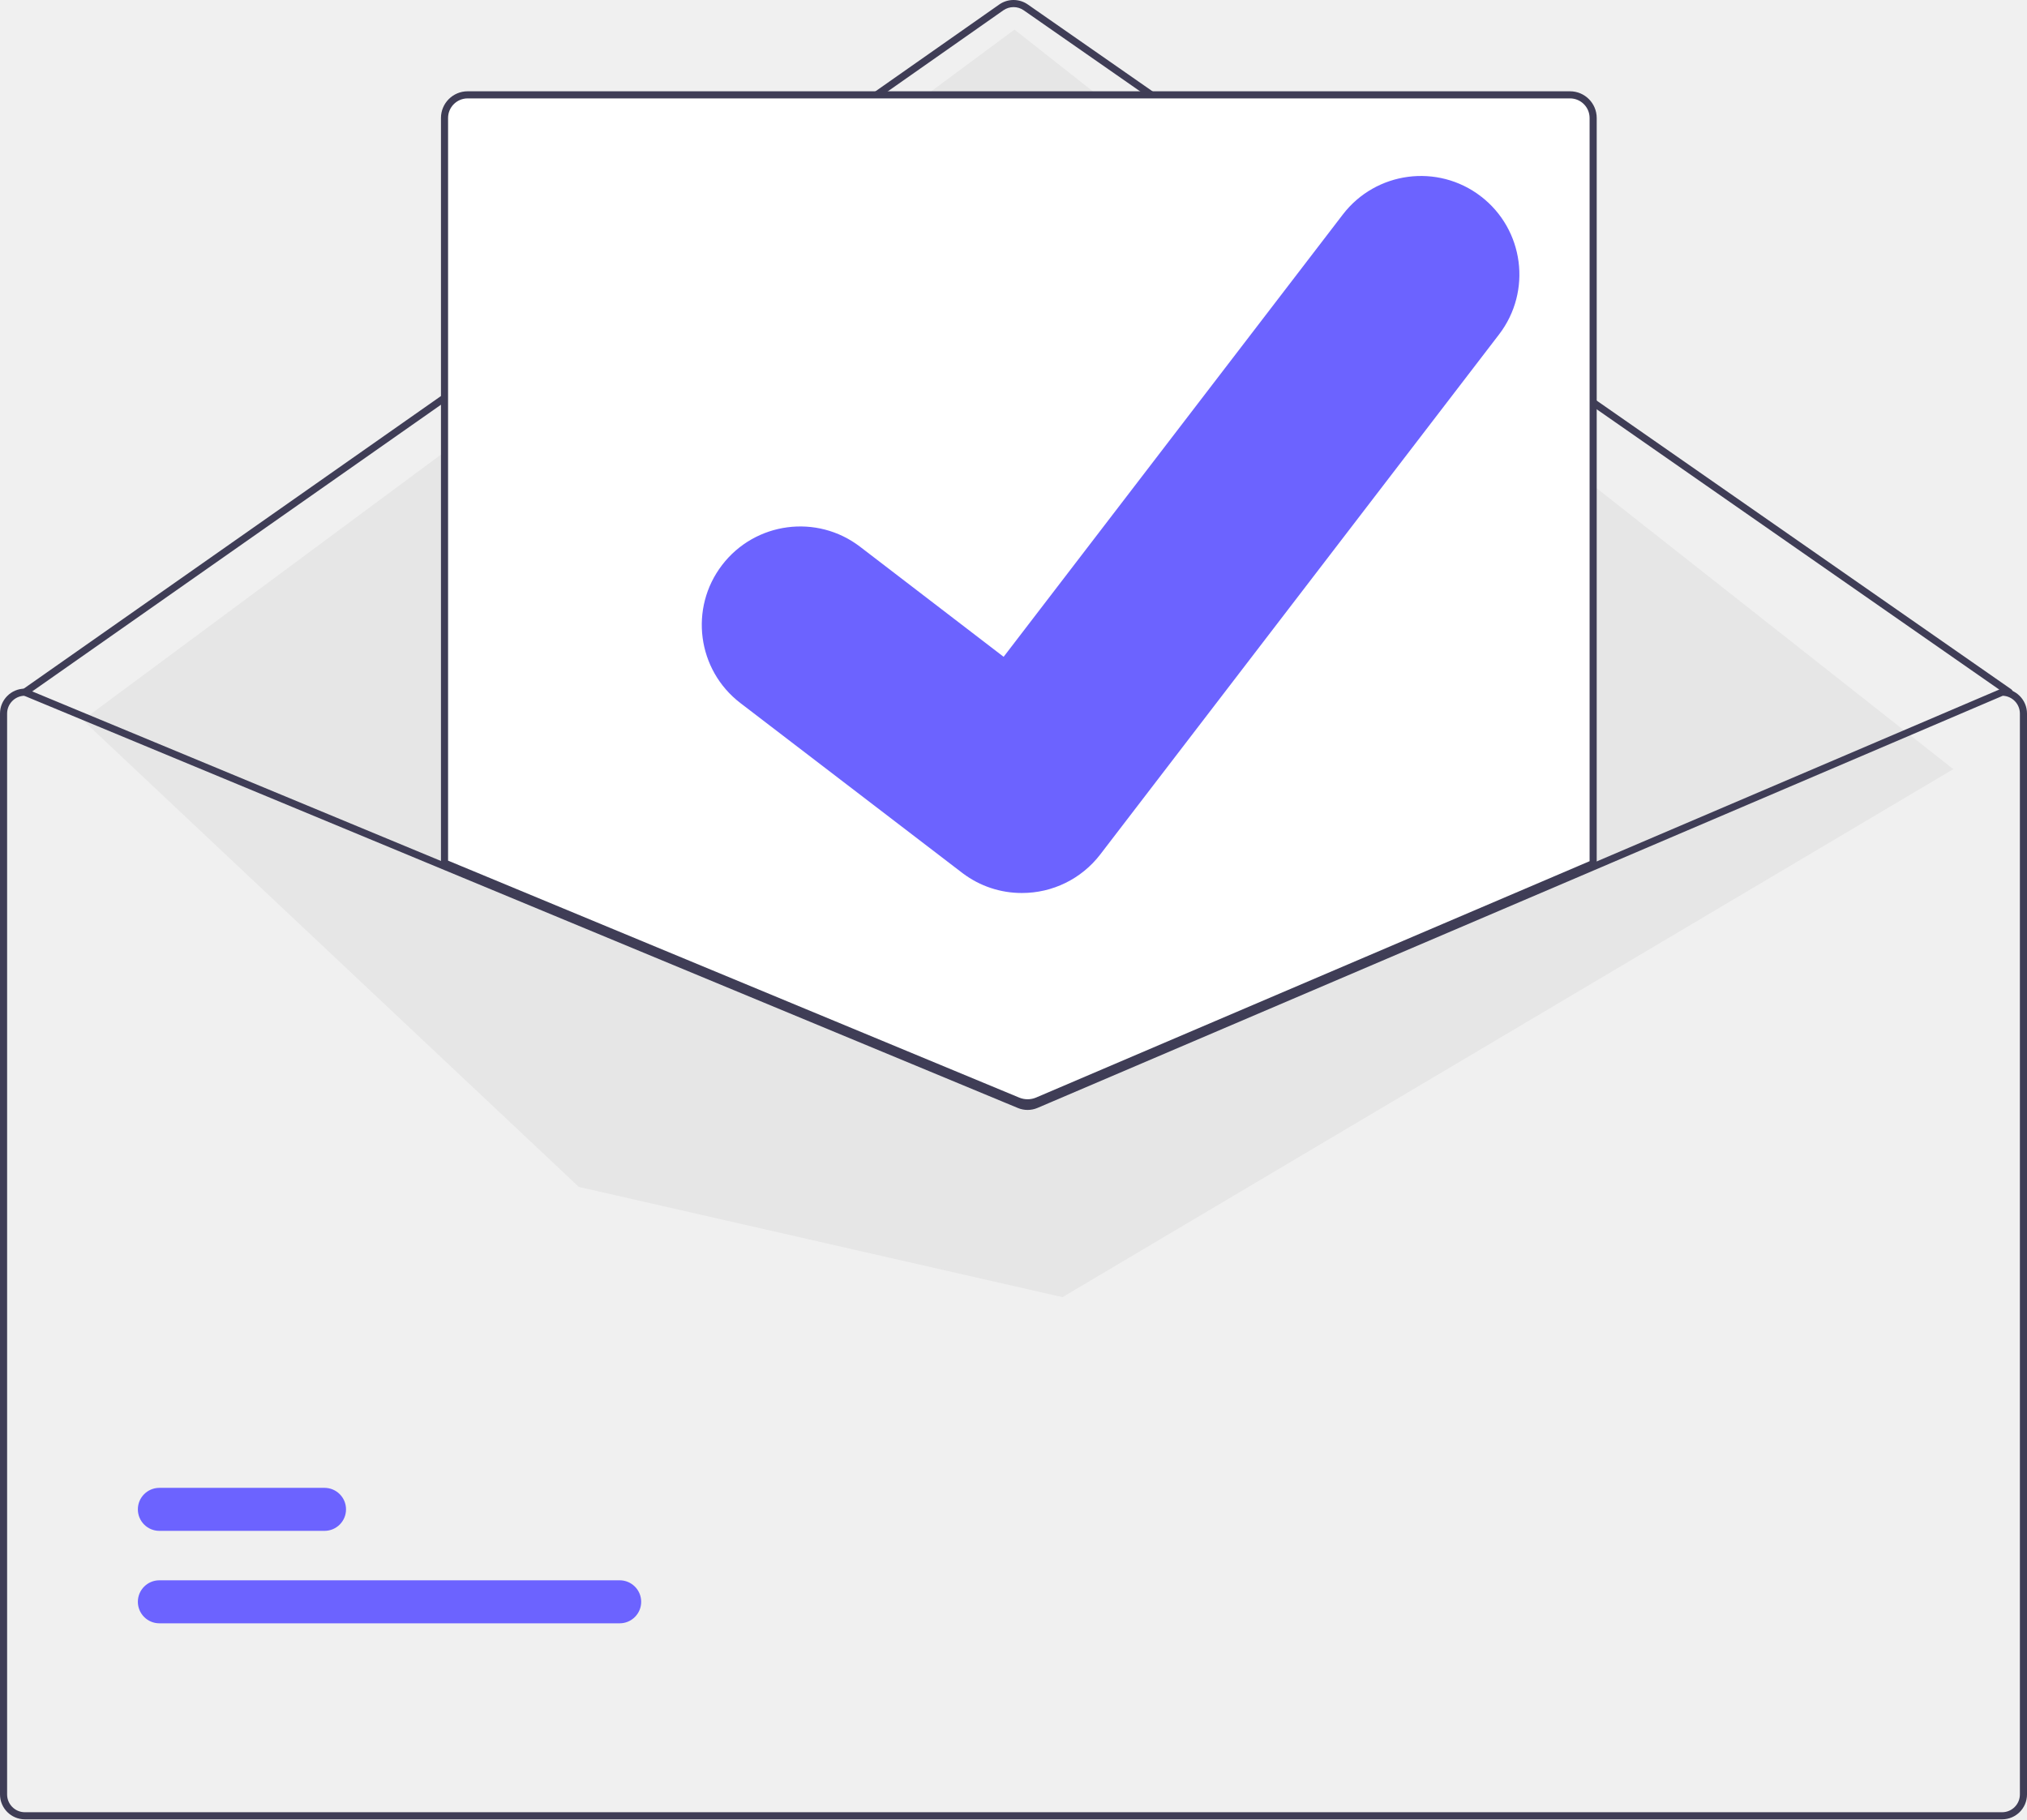
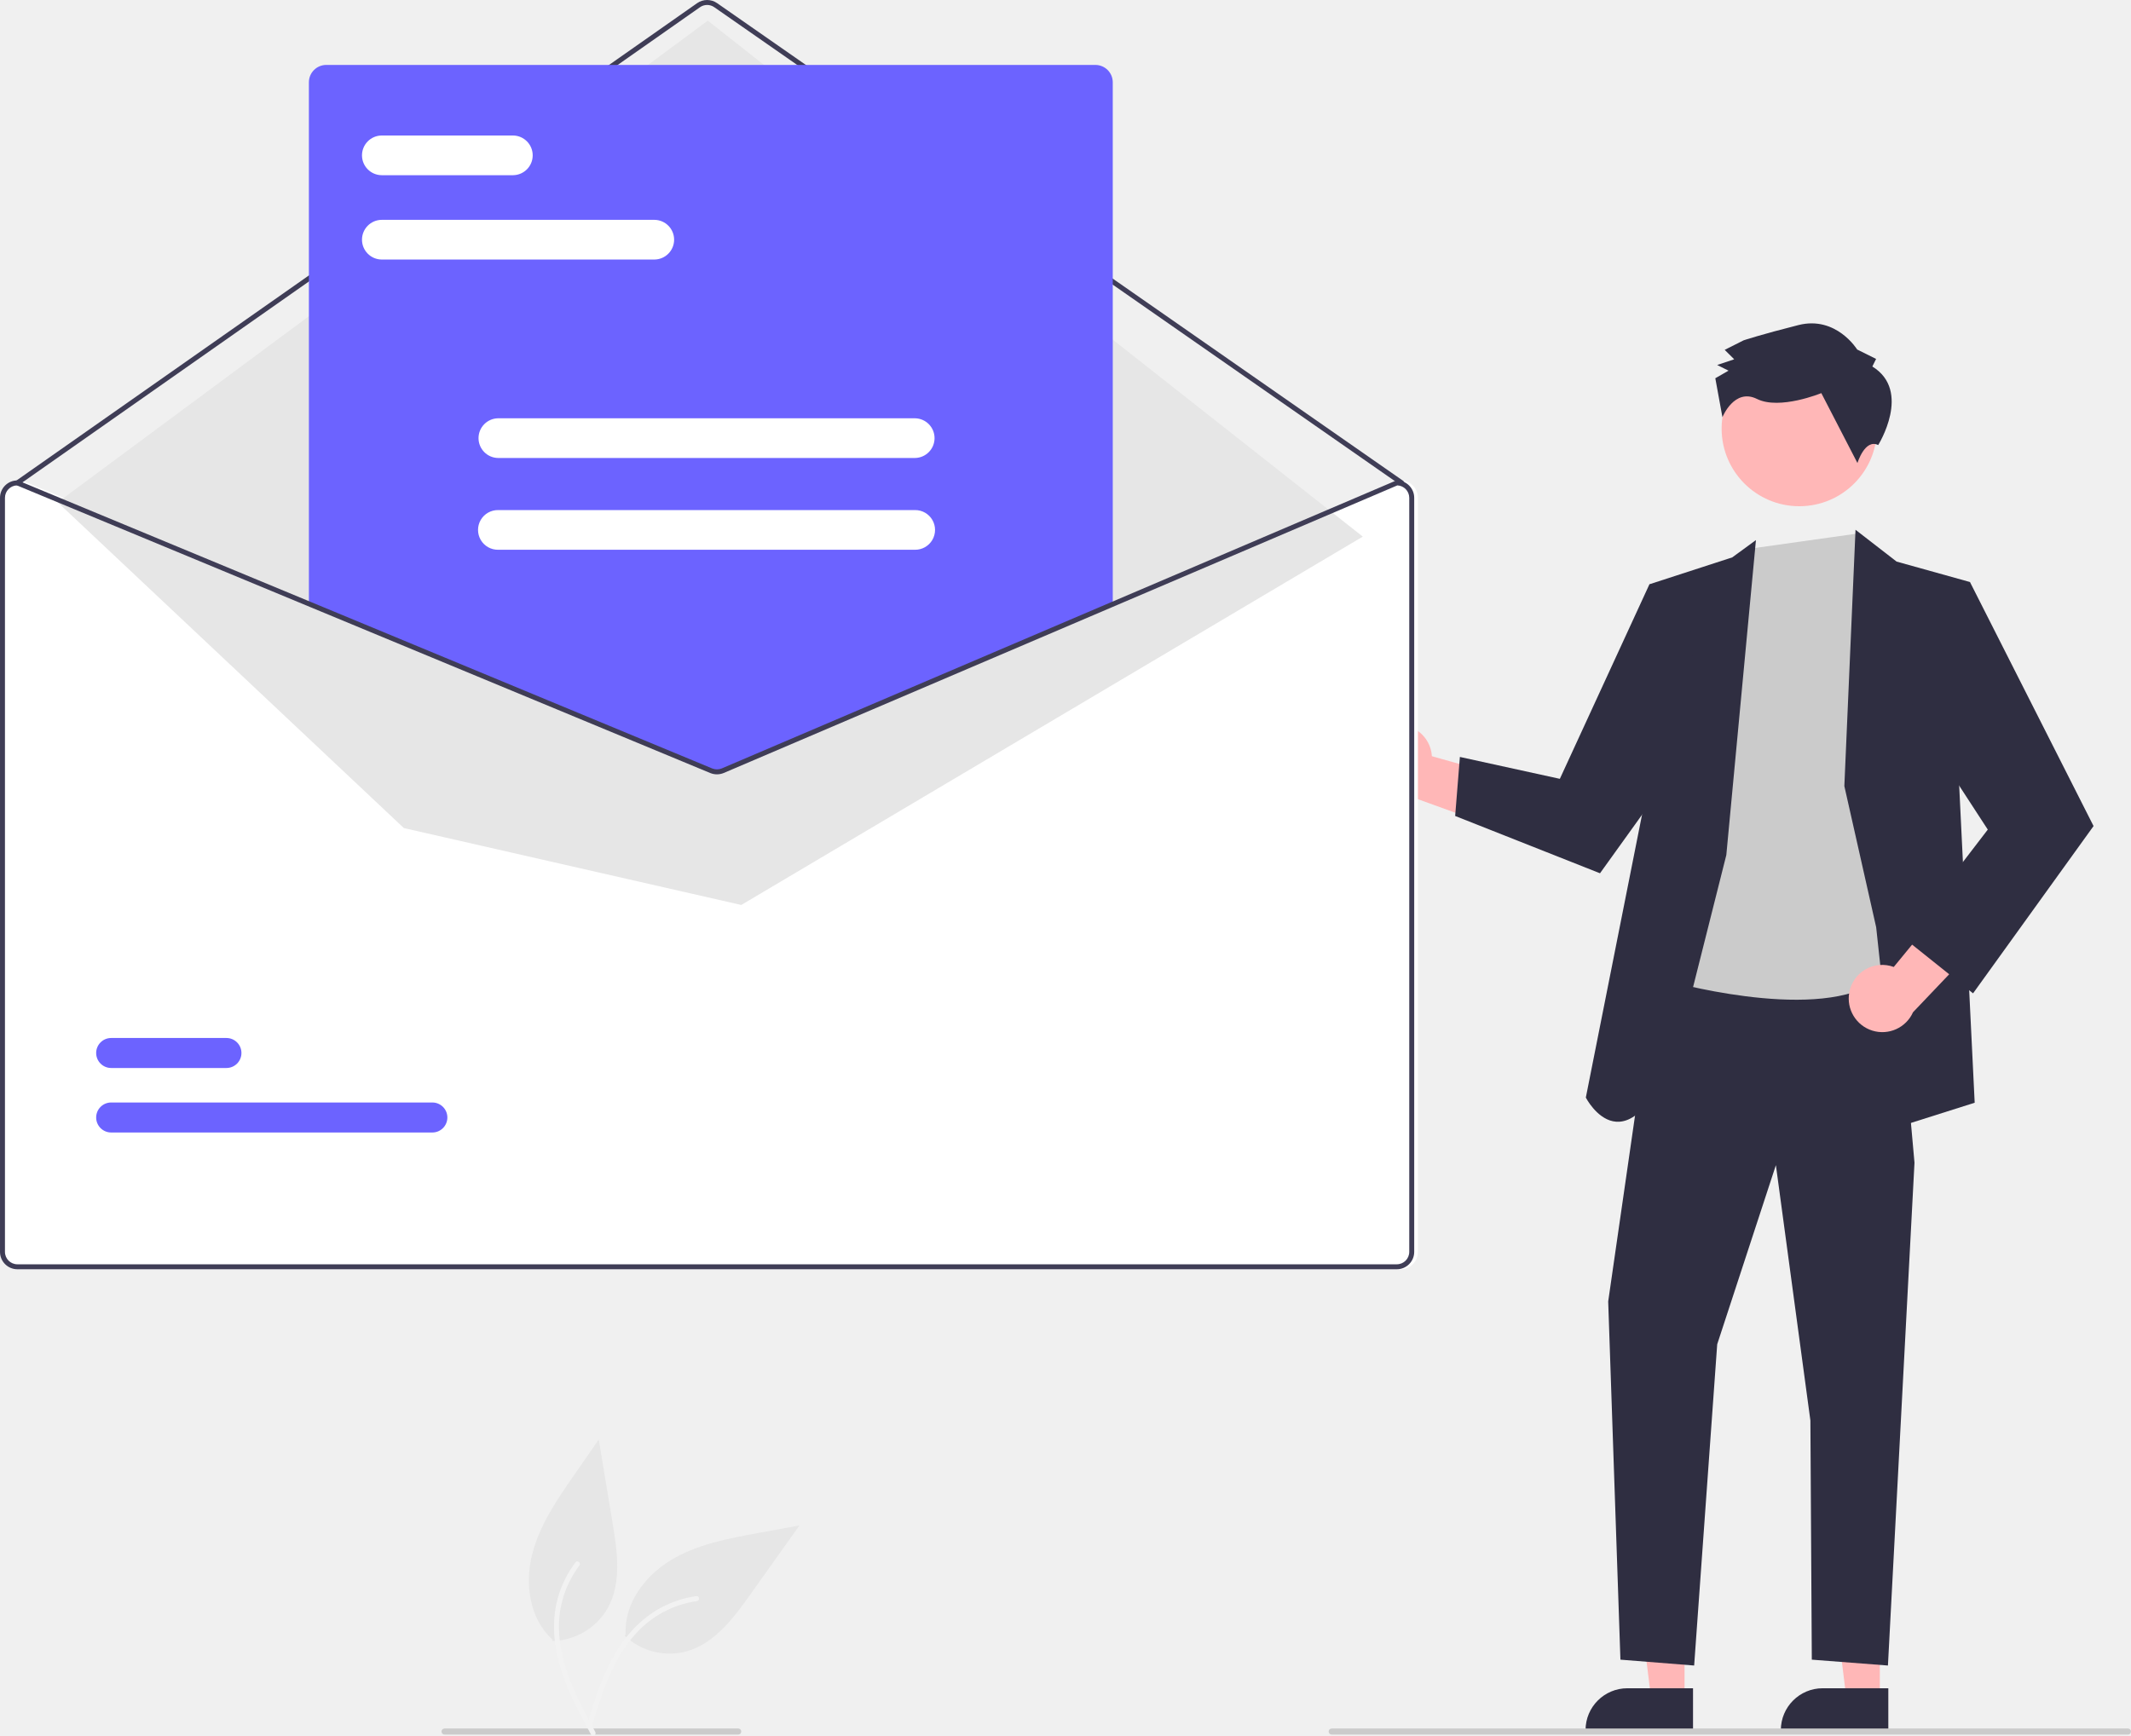
- <svg xmlns="http://www.w3.org/2000/svg" data-name="Layer 1" width="570" height="511.675" viewBox="0 0 570 511.675">
-   <path d="M879.999,389.837a.997.997,0,0,1-.571-.179L602.87,197.055a5.015,5.015,0,0,0-5.729.01L322.574,389.656a1,1,0,0,1-1.149-1.638l274.567-192.592a7.022,7.022,0,0,1,8.02-.013l276.559,192.603a1,1,0,0,1-.572,1.821Z" transform="translate(-315 -194.1626)" fill="#3f3d56" />
-   <polygon points="23.264 202.502 285.276 8.319 549.276 216.319 298.776 364.819 162.776 333.819 23.264 202.502" fill="#e6e6e6" />
-   <path d="M489.256,650.704H359.815a6.047,6.047,0,1,1,0-12.095H489.256a6.047,6.047,0,1,1,0,12.095Z" transform="translate(-315 -194.1626)" fill="#6c63ff" />
-   <path d="M406.256,624.704H359.815a6.047,6.047,0,1,1,0-12.095h46.44a6.047,6.047,0,1,1,0,12.095Z" transform="translate(-315 -194.1626)" fill="#6c63ff" />
-   <path d="M603.96,504.822a7.564,7.564,0,0,1-2.869-.562L439.5,437.211v-209.874a7.008,7.008,0,0,1,7-7h310a7.008,7.008,0,0,1,7,7v210.02l-.304.13L606.916,504.227A7.616,7.616,0,0,1,603.96,504.822Z" transform="translate(-315 -194.1626)" fill="#fff" />
-   <path d="M603.96,505.322a8.072,8.072,0,0,1-3.06-.599L439,437.545v-210.208a7.509,7.509,0,0,1,7.5-7.5h310a7.509,7.509,0,0,1,7.5,7.5V437.688l-156.888,66.999A8.11,8.11,0,0,1,603.96,505.322Zm-162.96-69.112,160.663,66.665a6.118,6.118,0,0,0,4.668-.028l155.669-66.479V227.337a5.507,5.507,0,0,0-5.5-5.5h-310a5.507,5.507,0,0,0-5.5,5.5Z" transform="translate(-315 -194.1626)" fill="#3f3d56" />
-   <path d="M878,387.837h-.2L763,436.857l-157.07,67.07a5.066,5.066,0,0,1-3.88.02L440,436.717l-117.62-48.8-.18-.08H322a7.008,7.008,0,0,0-7,7v304a7.008,7.008,0,0,0,7,7H878a7.008,7.008,0,0,0,7-7v-304A7.008,7.008,0,0,0,878,387.837Zm5,311a5.002,5.002,0,0,1-5,5H322a5.002,5.002,0,0,1-5-5v-304a5.011,5.011,0,0,1,4.81-5L440,438.877l161.28,66.92a7.121,7.121,0,0,0,5.44-.03L763,439.027l115.2-49.19a5.016,5.016,0,0,1,4.8,5Z" transform="translate(-315 -194.1626)" fill="#3f3d56" />
-   <path d="M602.345,445.31a27.499,27.499,0,0,1-16.546-5.496l-.296-.222-62.311-47.708a27.683,27.683,0,1,1,33.674-43.949l40.36,30.948,95.378-124.387a27.682,27.682,0,0,1,38.813-5.124l-.593.805.608-.793a27.714,27.714,0,0,1,5.124,38.813L624.369,434.506A27.694,27.694,0,0,1,602.345,445.31Z" transform="translate(-315 -194.1626)" fill="#6c63ff" />
+ <svg xmlns="http://www.w3.org/2000/svg" data-name="Layer 1" width="703.817" height="573.37" viewBox="0 0 703.817 573.37">
+   <path id="e77d6775-0d6e-4379-8bfc-a6b010ad5ee5-92" data-name="Path 461" d="M454.389,703.636a21.574,21.574,0,0,0,20.509,5.179c9.164-2.601,15.383-10.869,20.903-18.633l16.334-22.959-13.765,2.524c-9.899,1.815-20.044,3.72-28.665,8.914s-15.526,14.466-14.98,24.515" transform="translate(-248.0914 -163.3148)" fill="#e6e6e6" />
+   <path id="a925376f-81ed-452b-bc21-27b5ed1cb659-93" data-name="Path 462" d="M441.594,734.564c2.414-8.231,4.842-16.575,9.104-24.077,3.785-6.662,8.958-12.507,15.781-16.142a35.246,35.246,0,0,1,11.605-3.775c1.058-.149,1.231,1.498.177,1.647a33.507,33.507,0,0,0-18.638,9.166c-5.637,5.515-9.334,12.626-12.068,19.944-1.655,4.425-2.991,8.958-4.32,13.49a.854.854,0,0,1-.946.693.833.833,0,0,1-.693-.946Z" transform="translate(-248.0914 -163.3148)" fill="#f2f2f2" />
+   <path d="M707.405,403.053a11.039,11.039,0,0,1,13.605,10.07l37.764,10.616-15.409,13.346-33.499-12.127a11.099,11.099,0,0,1-2.461-21.905Z" transform="translate(-248.0914 -163.3148)" fill="#ffb7b7" />
+   <polygon points="556.357 561.294 545.349 561.293 540.112 518.835 556.359 518.836 556.357 561.294" fill="#ffb7b7" />
+   <path d="M807.255,735.279l-35.494-.001v-.449A13.816,13.816,0,0,1,785.577,721.014h.001l21.678.001Z" transform="translate(-248.0914 -163.3148)" fill="#2f2e41" />
+   <polygon points="620.859 561.294 609.851 561.293 604.614 518.835 620.86 518.836 620.859 561.294" fill="#ffb7b7" />
+   <path d="M871.757,735.279l-35.494-.001v-.449a13.816,13.816,0,0,1,13.815-13.815h.001l21.678.001Z" transform="translate(-248.0914 -163.3148)" fill="#2f2e41" />
+   <polygon points="547.363 317.603 531.148 429.917 535.188 548.251 559.537 550.19 567.151 444.067 586.533 384.893 597.928 469.245 598.396 548.251 623.539 550.19 632.308 384.09 625.858 311.854 547.363 317.603" fill="#2f2e41" />
+   <circle cx="594.261" cy="141.578" r="25.651" fill="#ffb7b7" />
+   <path d="M826.542,344.496,798.223,487.162s47.678,13.684,68.565,1.051,11.527-51.631,11.527-51.631l-3.825-66.358-7.069-16.781-5.998-13.852Z" transform="translate(-248.0914 -163.3148)" fill="#cbcbcb" />
+   <path d="M818.253,445.764l9.783-104.037-7.823,5.712L792.858,356.322l-1.872,73.246L771.851,525.888s13.677,26.688,30.627-17.464Z" transform="translate(-248.0914 -163.3148)" fill="#2f2e41" />
+   <polygon points="557.931 203.962 544.767 193.007 515.18 257.279 482.164 250.047 480.604 269.546 528.44 288.477 561.038 243.095 557.931 203.962" fill="#2f2e41" />
+   <polygon points="609.144 259.677 612.831 175.005 626.399 185.512 650.63 192.266 647.077 259.677 652.19 364.277 626.786 372.323 619.655 306.32 609.144 259.677" fill="#2f2e41" />
+   <path d="M858.866,491.152a11.039,11.039,0,0,1,14.688-8.412l24.896-30.315,6.029,19.473L879.913,497.7a11.099,11.099,0,0,1-21.047-6.548Z" transform="translate(-248.0914 -163.3148)" fill="#ffb7b7" />
+   <polygon points="634.407 201.665 650.63 192.266 691.451 272.878 651.652 328.143 628.952 309.993 656.516 274.048 631.394 235.44 634.407 201.665" fill="#2f2e41" />
+   <path d="M866.478,284.385l1.244-2.503-6.257-3.109s-6.903-11.232-19.394-8.075-18.111,5.045-18.111,5.045l-6.242,3.141,3.133,3.117-5.62,1.889,3.754,1.865-4.368,2.511,2.352,12.871s3.906-9.762,11.415-6.032,21.243-1.929,21.243-1.929l11.932,23.093s2.462-8.095,6.851-5.937C868.41,310.334,879.623,292.477,866.478,284.385Z" transform="translate(-248.0914 -163.3148)" fill="#2f2e41" />
+   <path d="M710.664,322.019h-.164l-94.071,40.169-128.709,54.96a4.151,4.151,0,0,1-3.18.016L351.75,362.073l-96.382-39.989-.147-.066h-.164a5.742,5.742,0,0,0-5.736,5.736V576.864a5.742,5.742,0,0,0,5.736,5.736H710.664a5.742,5.742,0,0,0,5.736-5.736V327.755A5.742,5.742,0,0,0,710.664,322.019Z" transform="translate(-248.0914 -163.3148)" fill="#fff" />
+   <path d="M711.073,323.658a.817.817,0,0,1-.468-.147L483.982,165.685a4.11,4.11,0,0,0-4.694.008L254.298,323.51a.82.82,0,0,1-.941-1.342L478.347,164.351a5.754,5.754,0,0,1,6.572-.011L711.542,322.166a.82.82,0,0,1-.469,1.492Z" transform="translate(-248.0914 -163.3148)" fill="#3f3d56" />
+   <polygon points="19.063 165.938 233.765 6.817 450.097 177.26 244.827 298.946 133.384 273.544 19.063 165.938" fill="#e6e6e6" />
+   <path d="M390.883,537.422H284.815a4.955,4.955,0,1,1-.015-9.911H390.883a4.955,4.955,0,1,1,.015,9.911Z" transform="translate(-248.0914 -163.3148)" fill="#6c63ff" />
+   <path d="M322.869,516.116H284.815a4.955,4.955,0,1,1-.015-9.911h38.07a4.955,4.955,0,0,1,.015,9.911h-.015Z" transform="translate(-248.0914 -163.3148)" fill="#6c63ff" />
+   <path d="M484.876,417.881a6.199,6.199,0,0,1-2.351-.461L350.111,362.478V190.499a5.743,5.743,0,0,1,5.736-5.736H609.873a5.743,5.743,0,0,1,5.736,5.736V362.598l-.249.106-128.062,54.689A6.241,6.241,0,0,1,484.876,417.881Z" transform="translate(-248.0914 -163.3148)" fill="#6c63ff" />
+   <path d="M709.435,322.019h-.164l-94.071,40.169-128.709,54.96a4.151,4.151,0,0,1-3.18.016l-132.79-55.091-96.382-39.989-.147-.066h-.164a5.742,5.742,0,0,0-5.736,5.736V576.864a5.742,5.742,0,0,0,5.736,5.736H709.435a5.742,5.742,0,0,0,5.736-5.736V327.755A5.742,5.742,0,0,0,709.435,322.019Zm4.097,254.845a4.099,4.099,0,0,1-4.097,4.097H253.827a4.099,4.099,0,0,1-4.097-4.097V327.755a4.106,4.106,0,0,1,3.942-4.097l96.849,40.185,132.159,54.837a5.835,5.835,0,0,0,4.458-.025l128.061-54.689L709.599,323.658a4.11,4.11,0,0,1,3.933,4.097Z" transform="translate(-248.0914 -163.3148)" fill="#3f3d56" />
+   <path d="M464.262,249.049H374.123a6.556,6.556,0,0,1,0-13.111h90.138a6.556,6.556,0,0,1,0,13.111Z" transform="translate(-248.0914 -163.3148)" fill="#fff" />
+   <path d="M417.554,221.188H374.123a6.556,6.556,0,0,1,0-13.111h43.43a6.556,6.556,0,0,1,0,13.111Z" transform="translate(-248.0914 -163.3148)" fill="#fff" />
+   <path d="M550.277,314.604H412.611a6.556,6.556,0,0,1,0-13.111H550.277a6.556,6.556,0,0,1,0,13.111Z" transform="translate(-248.0914 -163.3148)" fill="#fff" />
+   <path d="M550.277,344.924H412.611a6.556,6.556,0,1,1,0-13.111H550.277a6.556,6.556,0,1,1,0,13.111Z" transform="translate(-248.0914 -163.3148)" fill="#fff" />
+   <path d="M950.909,736.315h-263a1,1,0,0,1,0-2h263a1,1,0,0,1,0,2Z" transform="translate(-248.0914 -163.3148)" fill="#cbcbcb" />
+   <path d="M491.909,736.315h-97a1,1,0,1,1,0-2h97a1,1,0,0,1,0,2Z" transform="translate(-248.0914 -163.3148)" fill="#cbcbcb" />
+   <path id="e8398aff-523f-434a-af20-c024070a1d12-94" data-name="Path 461" d="M430.575,705.397a21.574,21.574,0,0,0,18.194-10.791c4.663-8.307,3.243-18.555,1.682-27.952l-4.609-27.797-7.98,11.497c-5.739,8.267-11.588,16.772-14.038,26.534s-.807,21.205,6.666,27.946" transform="translate(-248.0914 -163.3148)" fill="#e6e6e6" />
+   <path id="e2bc4c04-3c78-4f76-9d7c-3717db50fbca-95" data-name="Path 462" d="M443.313,736.348c-4.093-7.539-8.255-15.167-10.523-23.491-2.014-7.393-2.469-15.185-.193-22.574a35.246,35.246,0,0,1,5.566-10.86c.645-.852,1.929.194,1.288,1.043a33.507,33.507,0,0,0-6.752,19.642c-.108,7.885,2.285,15.534,5.507,22.651,1.947,4.305,4.196,8.46,6.45,12.611a.854.854,0,0,1-.182,1.158.833.833,0,0,1-1.158-.182Z" transform="translate(-248.0914 -163.3148)" fill="#f2f2f2" />
</svg>
